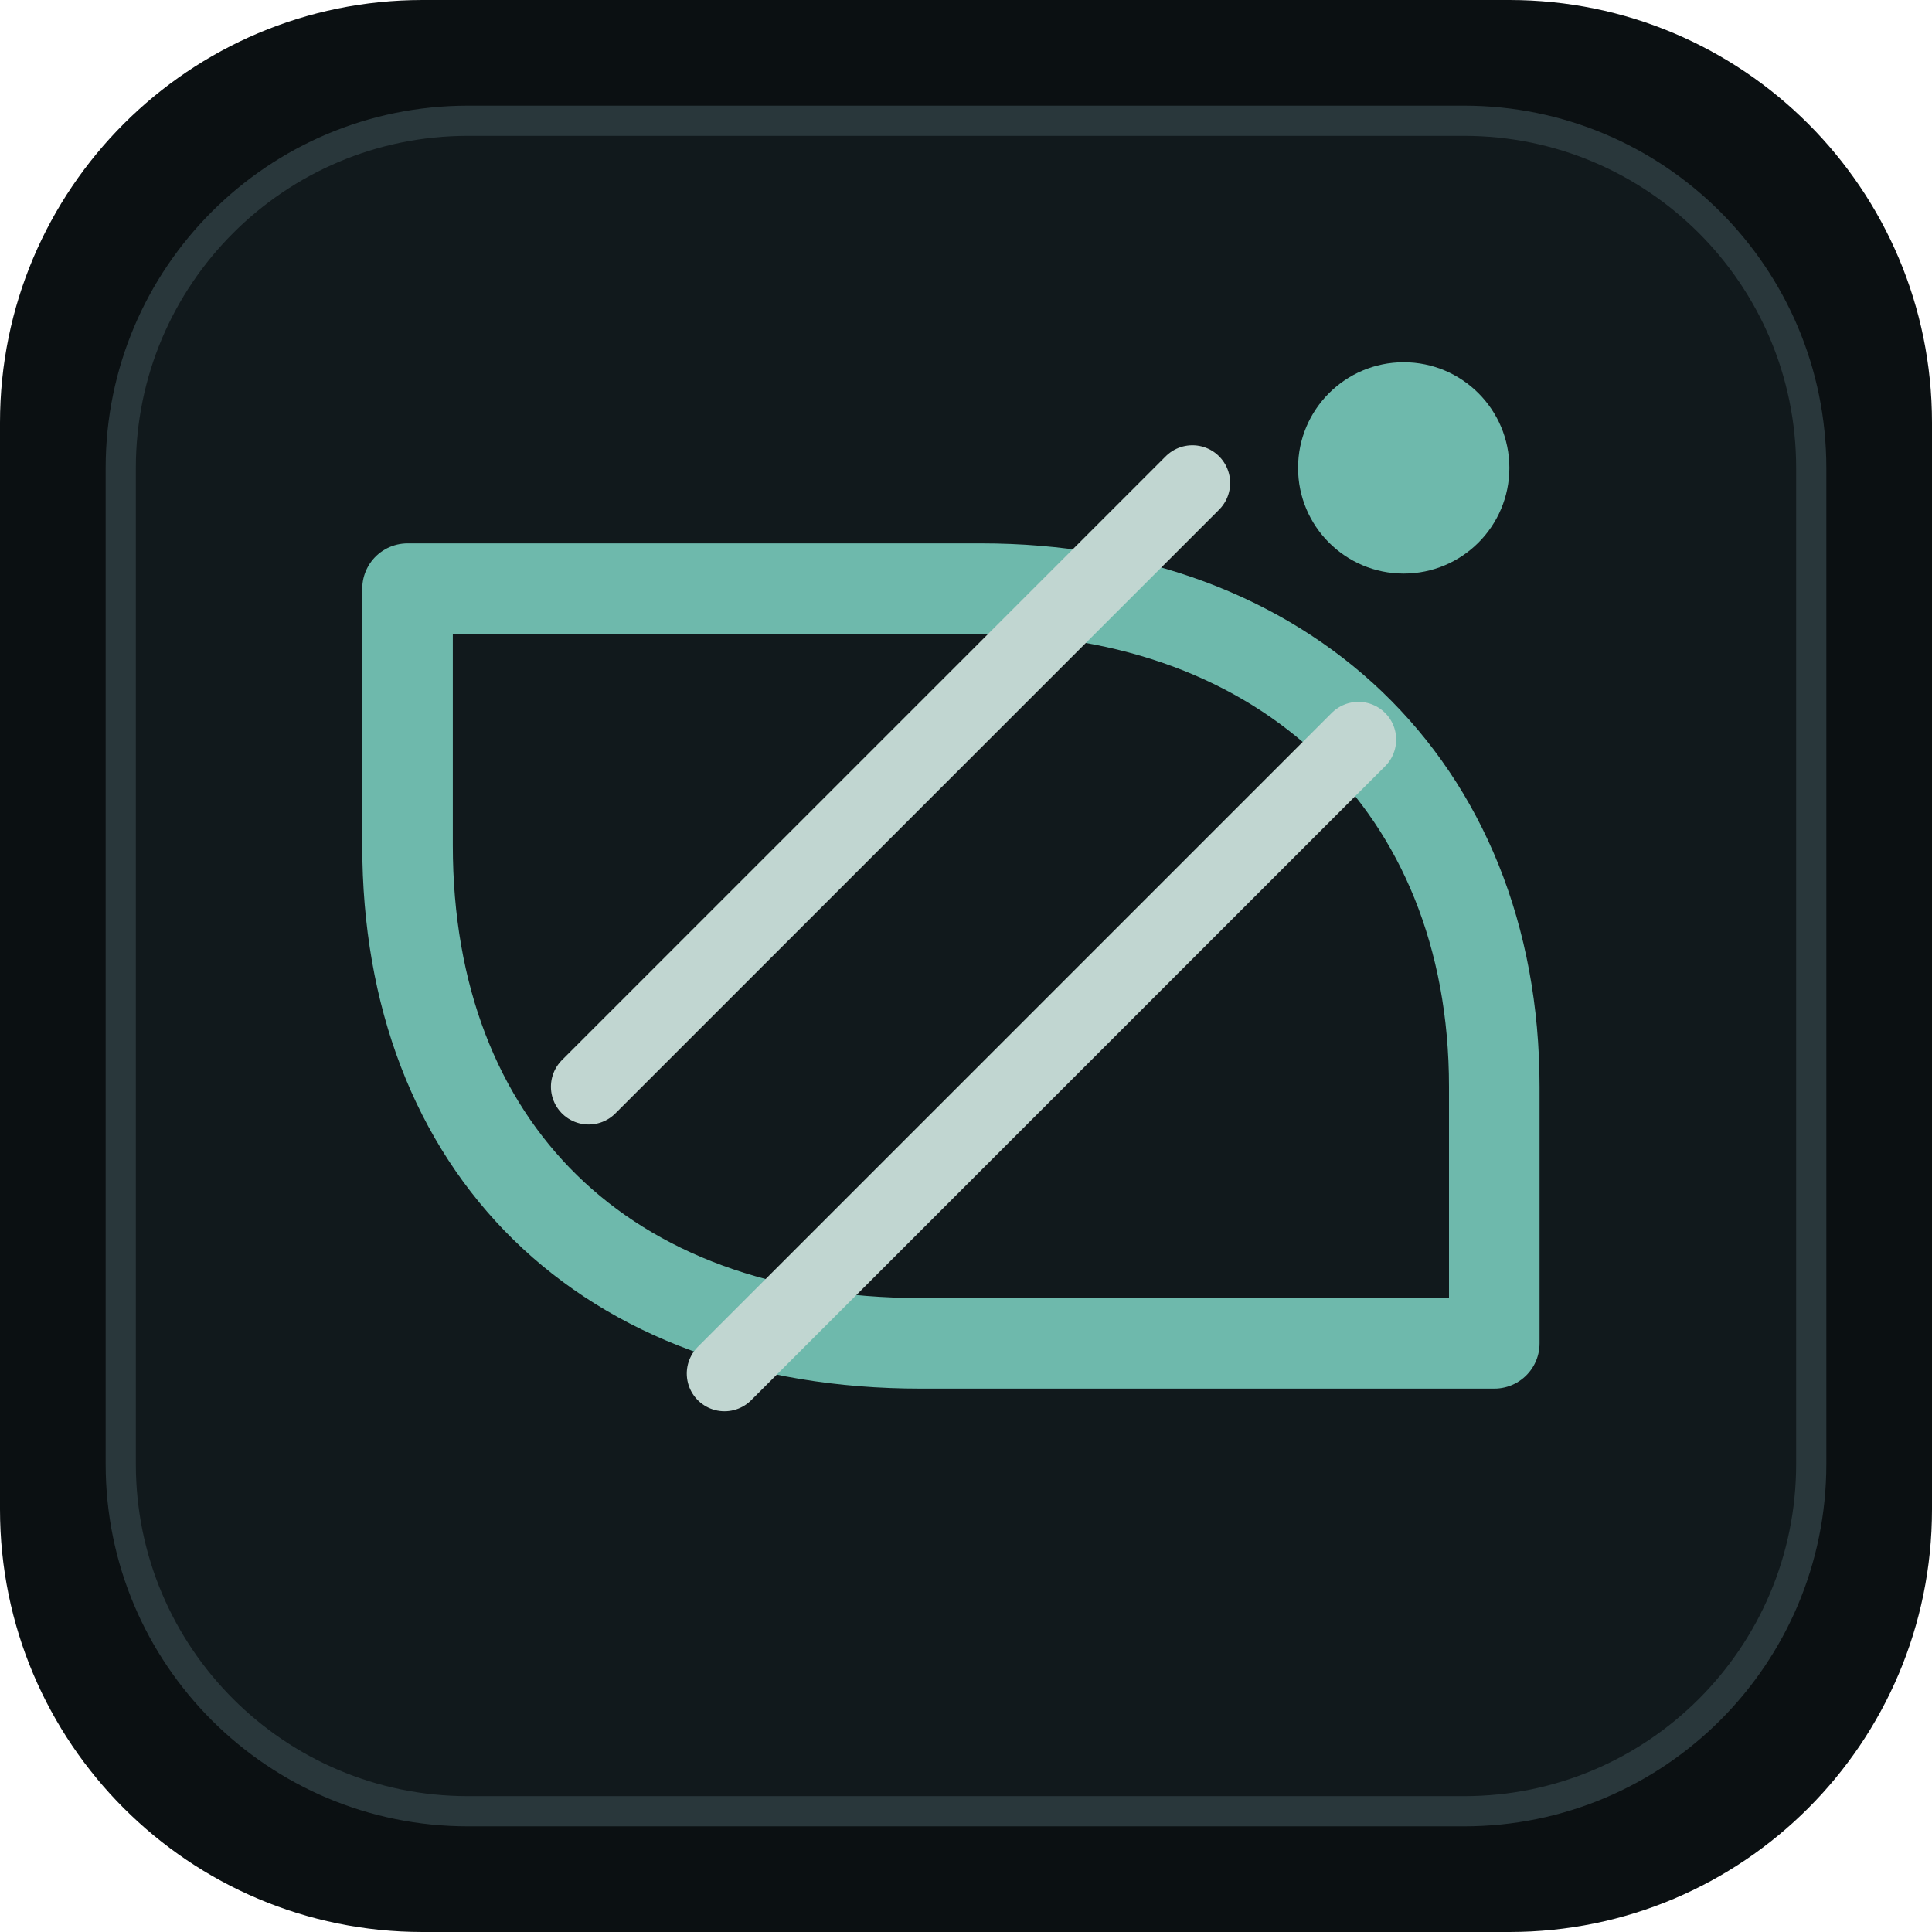
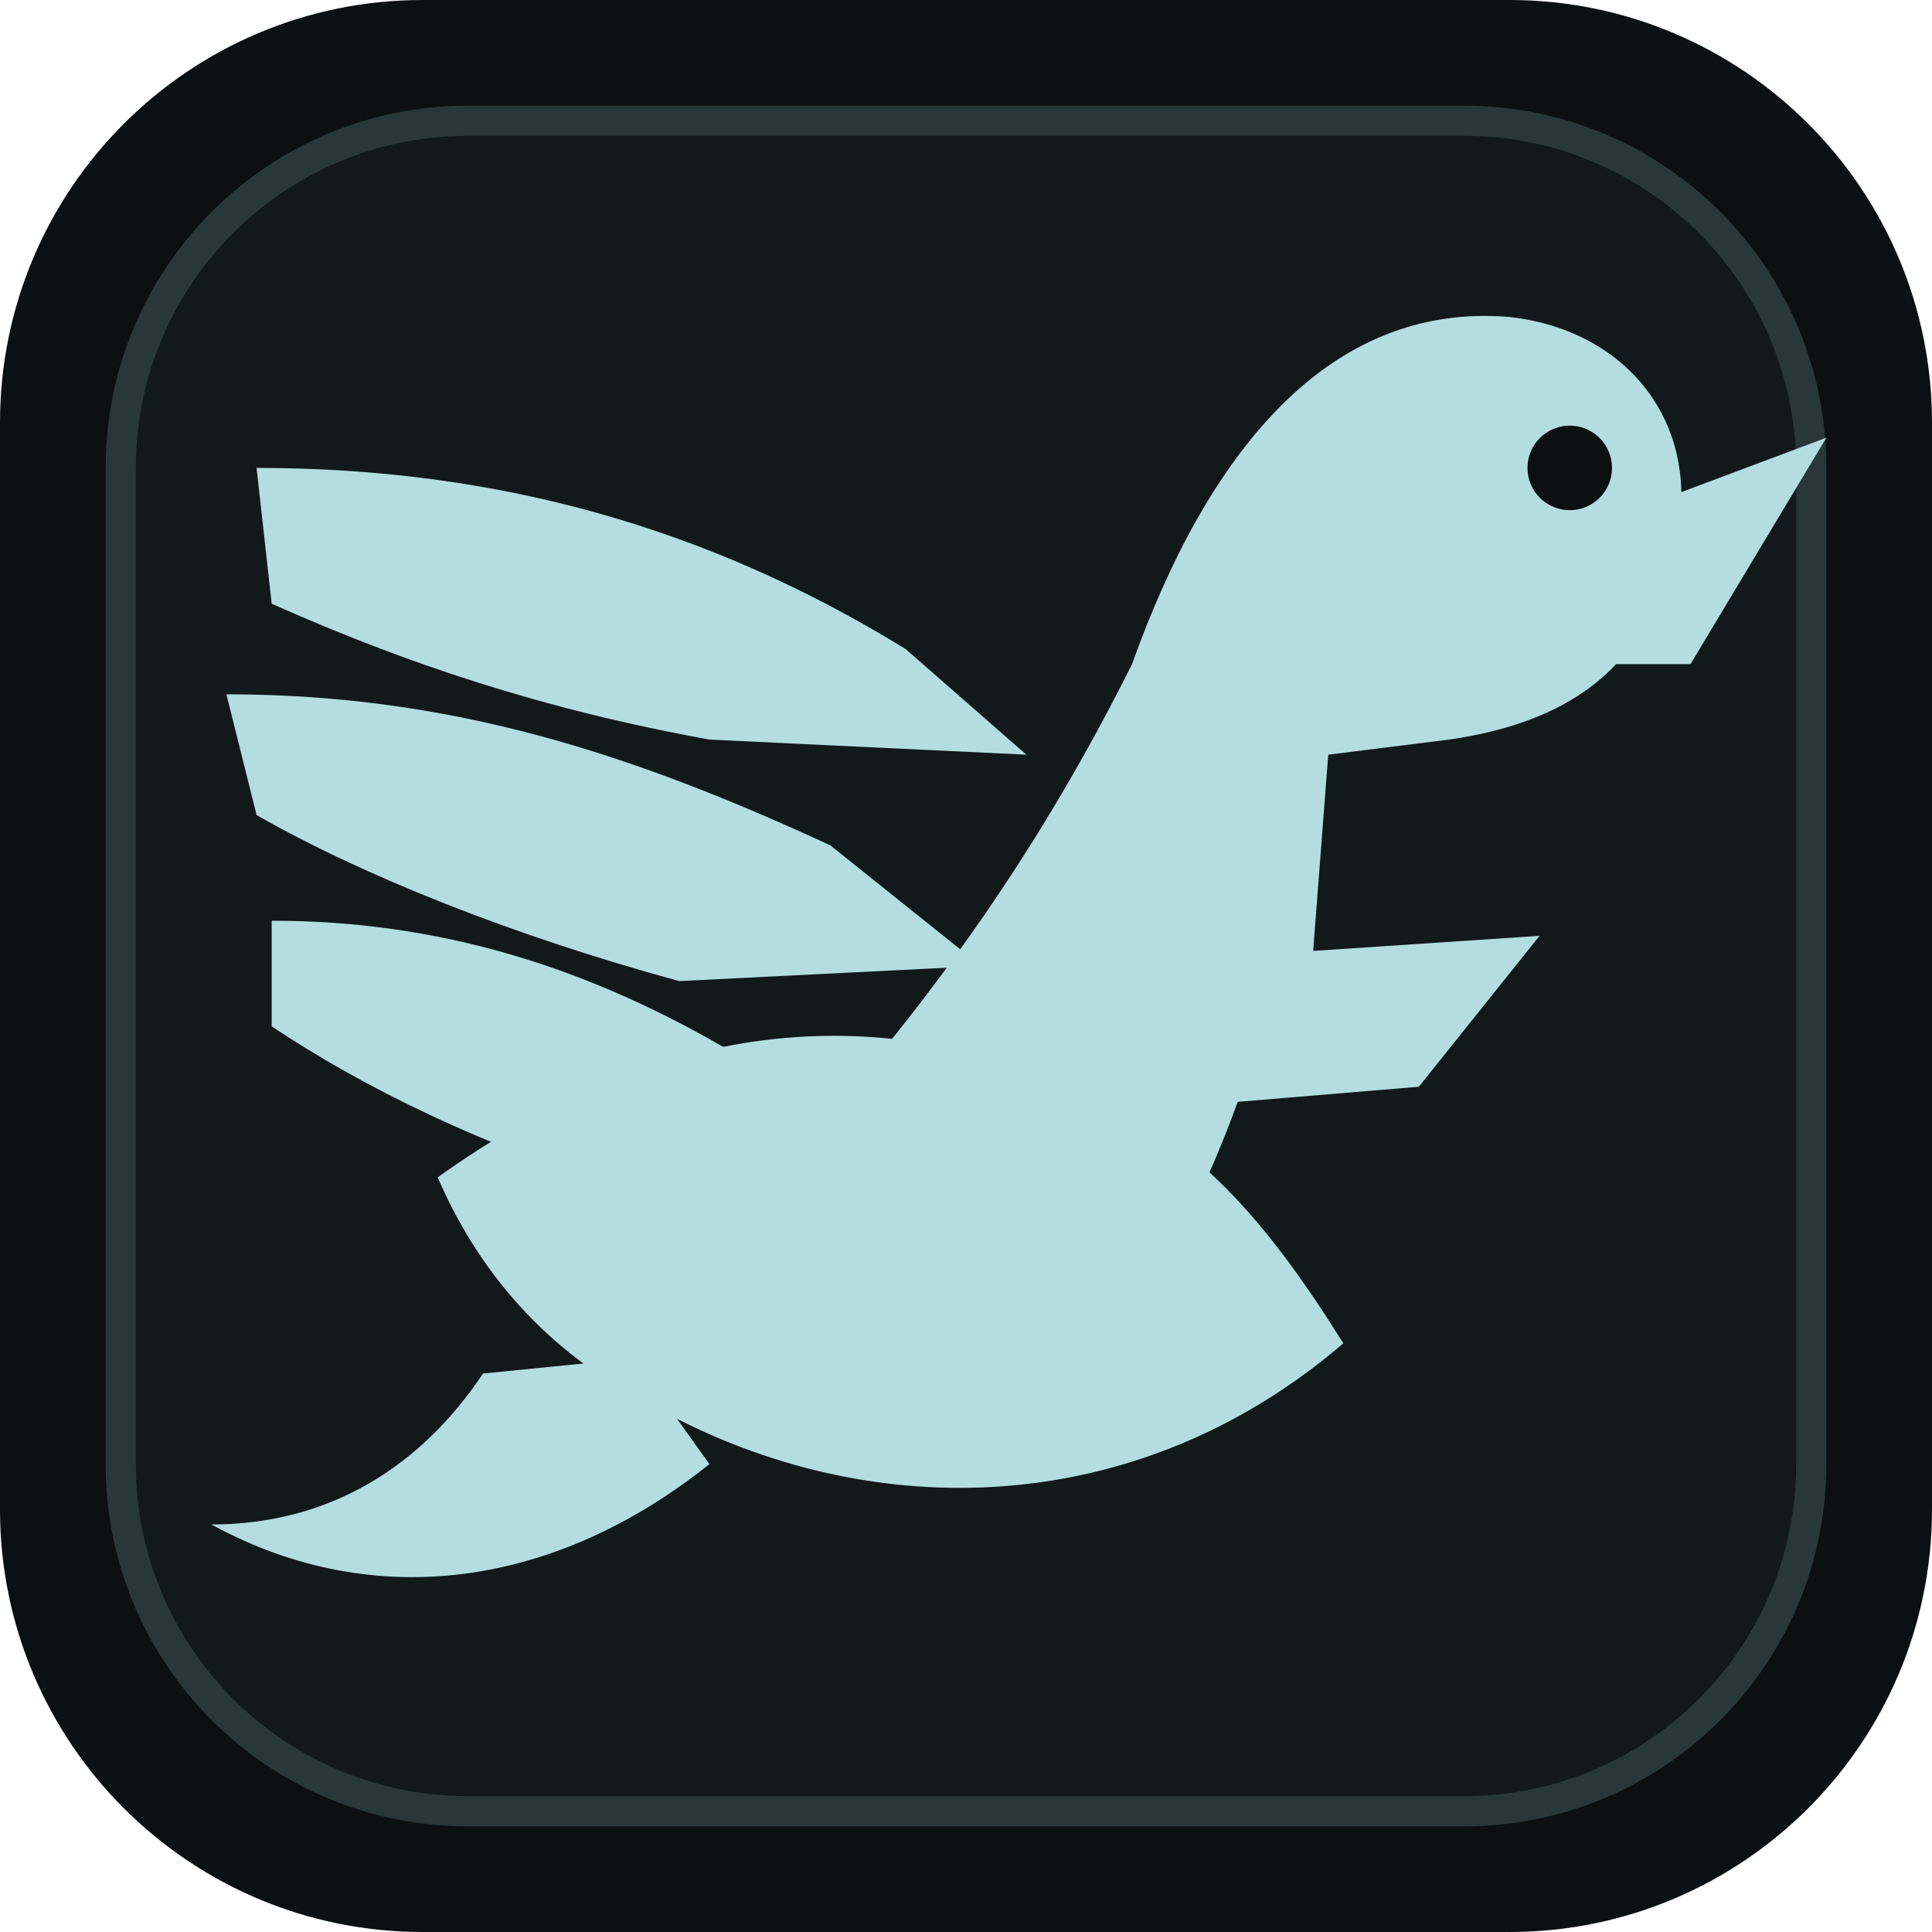
- <svg xmlns="http://www.w3.org/2000/svg" viewBox="0 0 128 128">
+ <svg xmlns="http://www.w3.org/2000/svg" viewBox="0 0 128 128" role="img" aria-label="Simorgh">
  <rect width="128" height="128" rx="28" fill="#0B1012" />
  <rect x="8" y="8" width="112" height="112" rx="23" fill="#11191C" stroke="#29373B" stroke-width="2" />
-   <path d="M27 39h38c20 0 34 13 34 33v17H61C40 89 27 76 27 56Z" fill="none" stroke="#6EB9AC" stroke-width="6" stroke-linejoin="round" />
-   <path d="M39 72 79 32M48 91 90 49" stroke="#C1D6D1" stroke-width="5" stroke-linecap="round" />
-   <circle cx="93" cy="31" r="7" fill="#6EB9AC" />
+   <g fill="#B4DDE0">
+     <path d="M17 31c16 0 30 4 43 12l8 7-21-1c-11-2-20-5-29-9Z" />
+     <path d="M15 46c15 0 27 4 40 10l10 8-20 1c-11-3-21-7-28-11Z" />
+     <path d="M18 61c11 0 21 3 31 9l10 8-17 1c-10-3-18-7-24-11Z" />
+     <path d="M29 78c14-10 28-12 42-6 8 3 13 9 18 17-14 12-32 12-46 4-6-3-11-8-14-15Z" />
+     <path d="M53 76c9-10 16-20 22-32 5-14 13-24 25-23 9 1 14 9 10 18-2 6-7 9-14 10l-8 1-1 13 15-1-8 10-12 1c-4 11-9 18-17 22-6-5-10-10-12-19Z" />
+     <path d="M32 91c-4 6-10 10-18 10 11 6 23 4 33-4l-5-7Z" />
+     <path d="m105 35 16-6-9 15-6 0Z" />
+   </g>
+   <circle cx="104" cy="31" r="2.8" fill="#0B1012" />
</svg>
